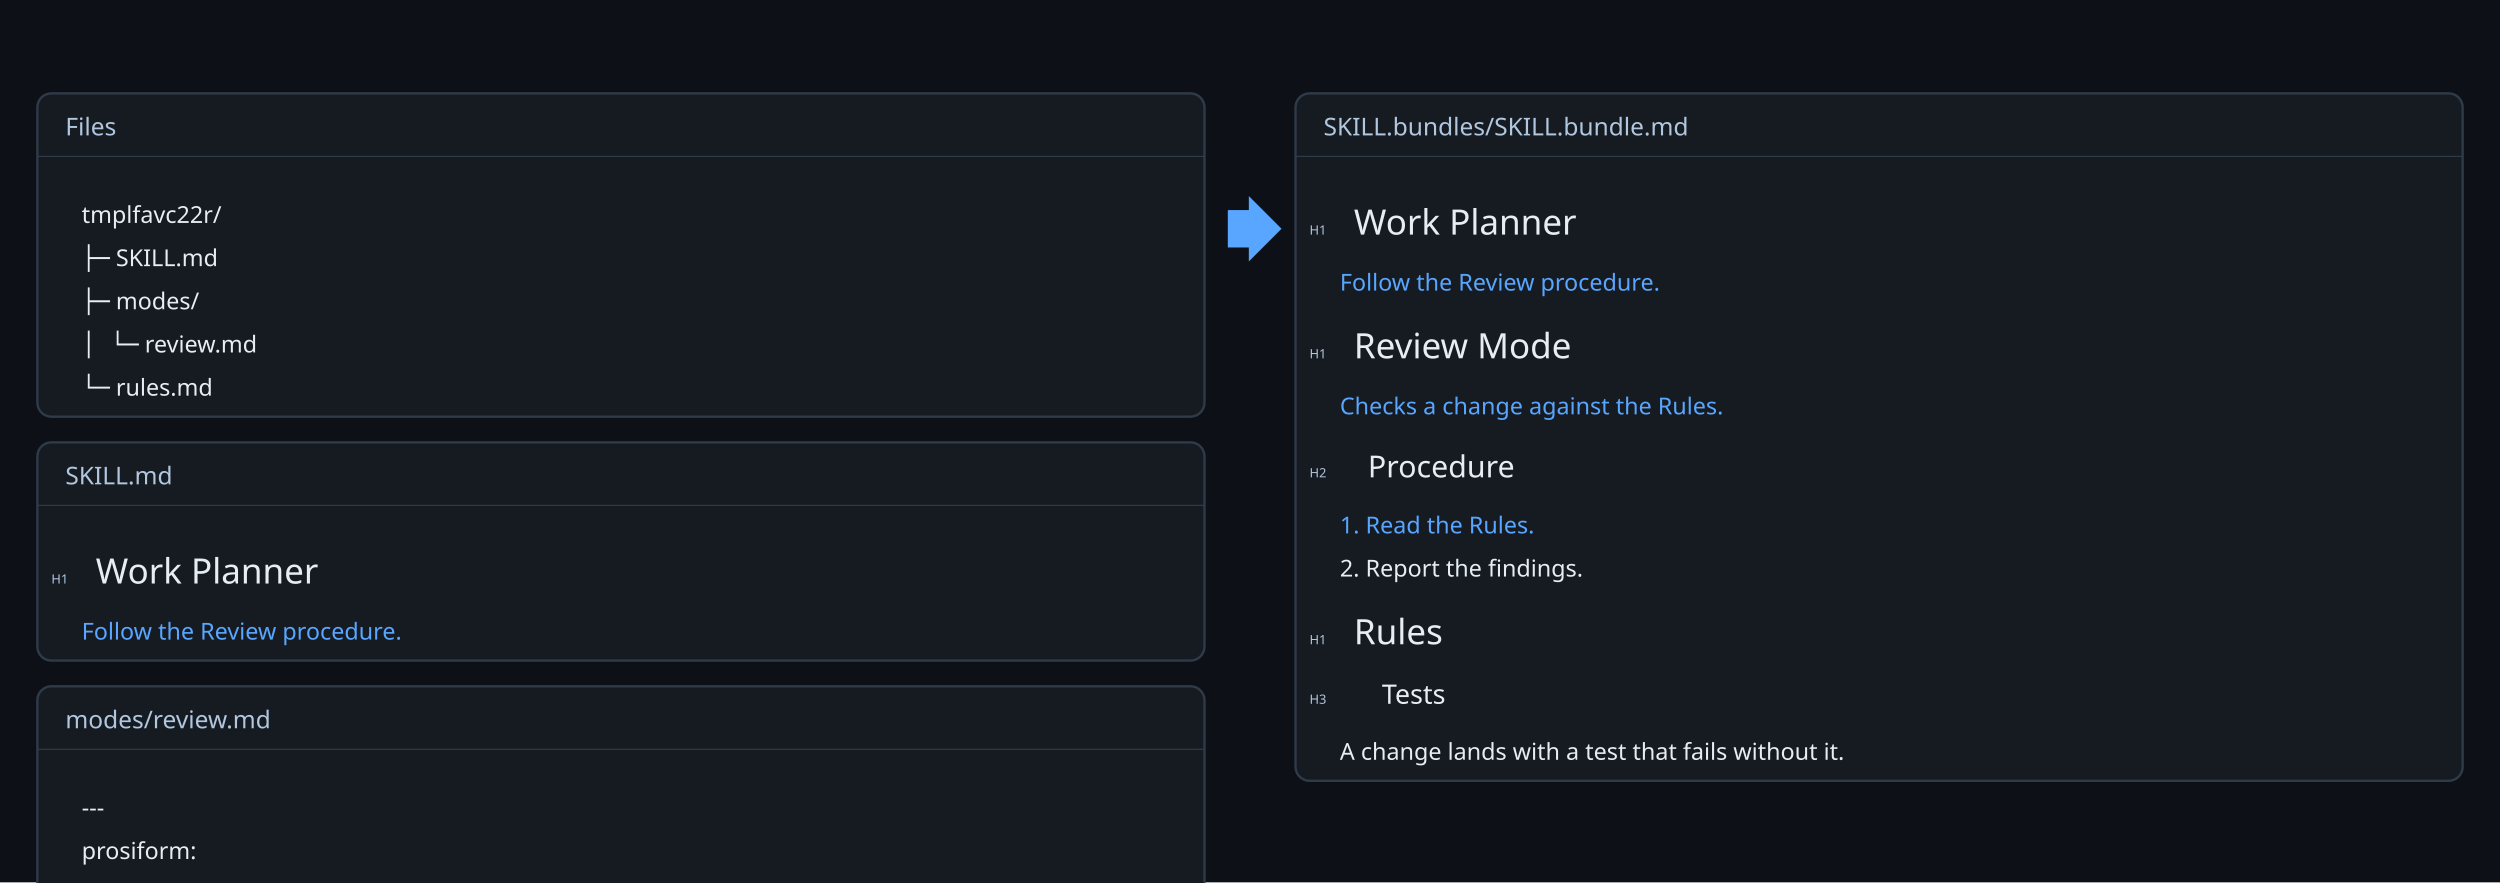
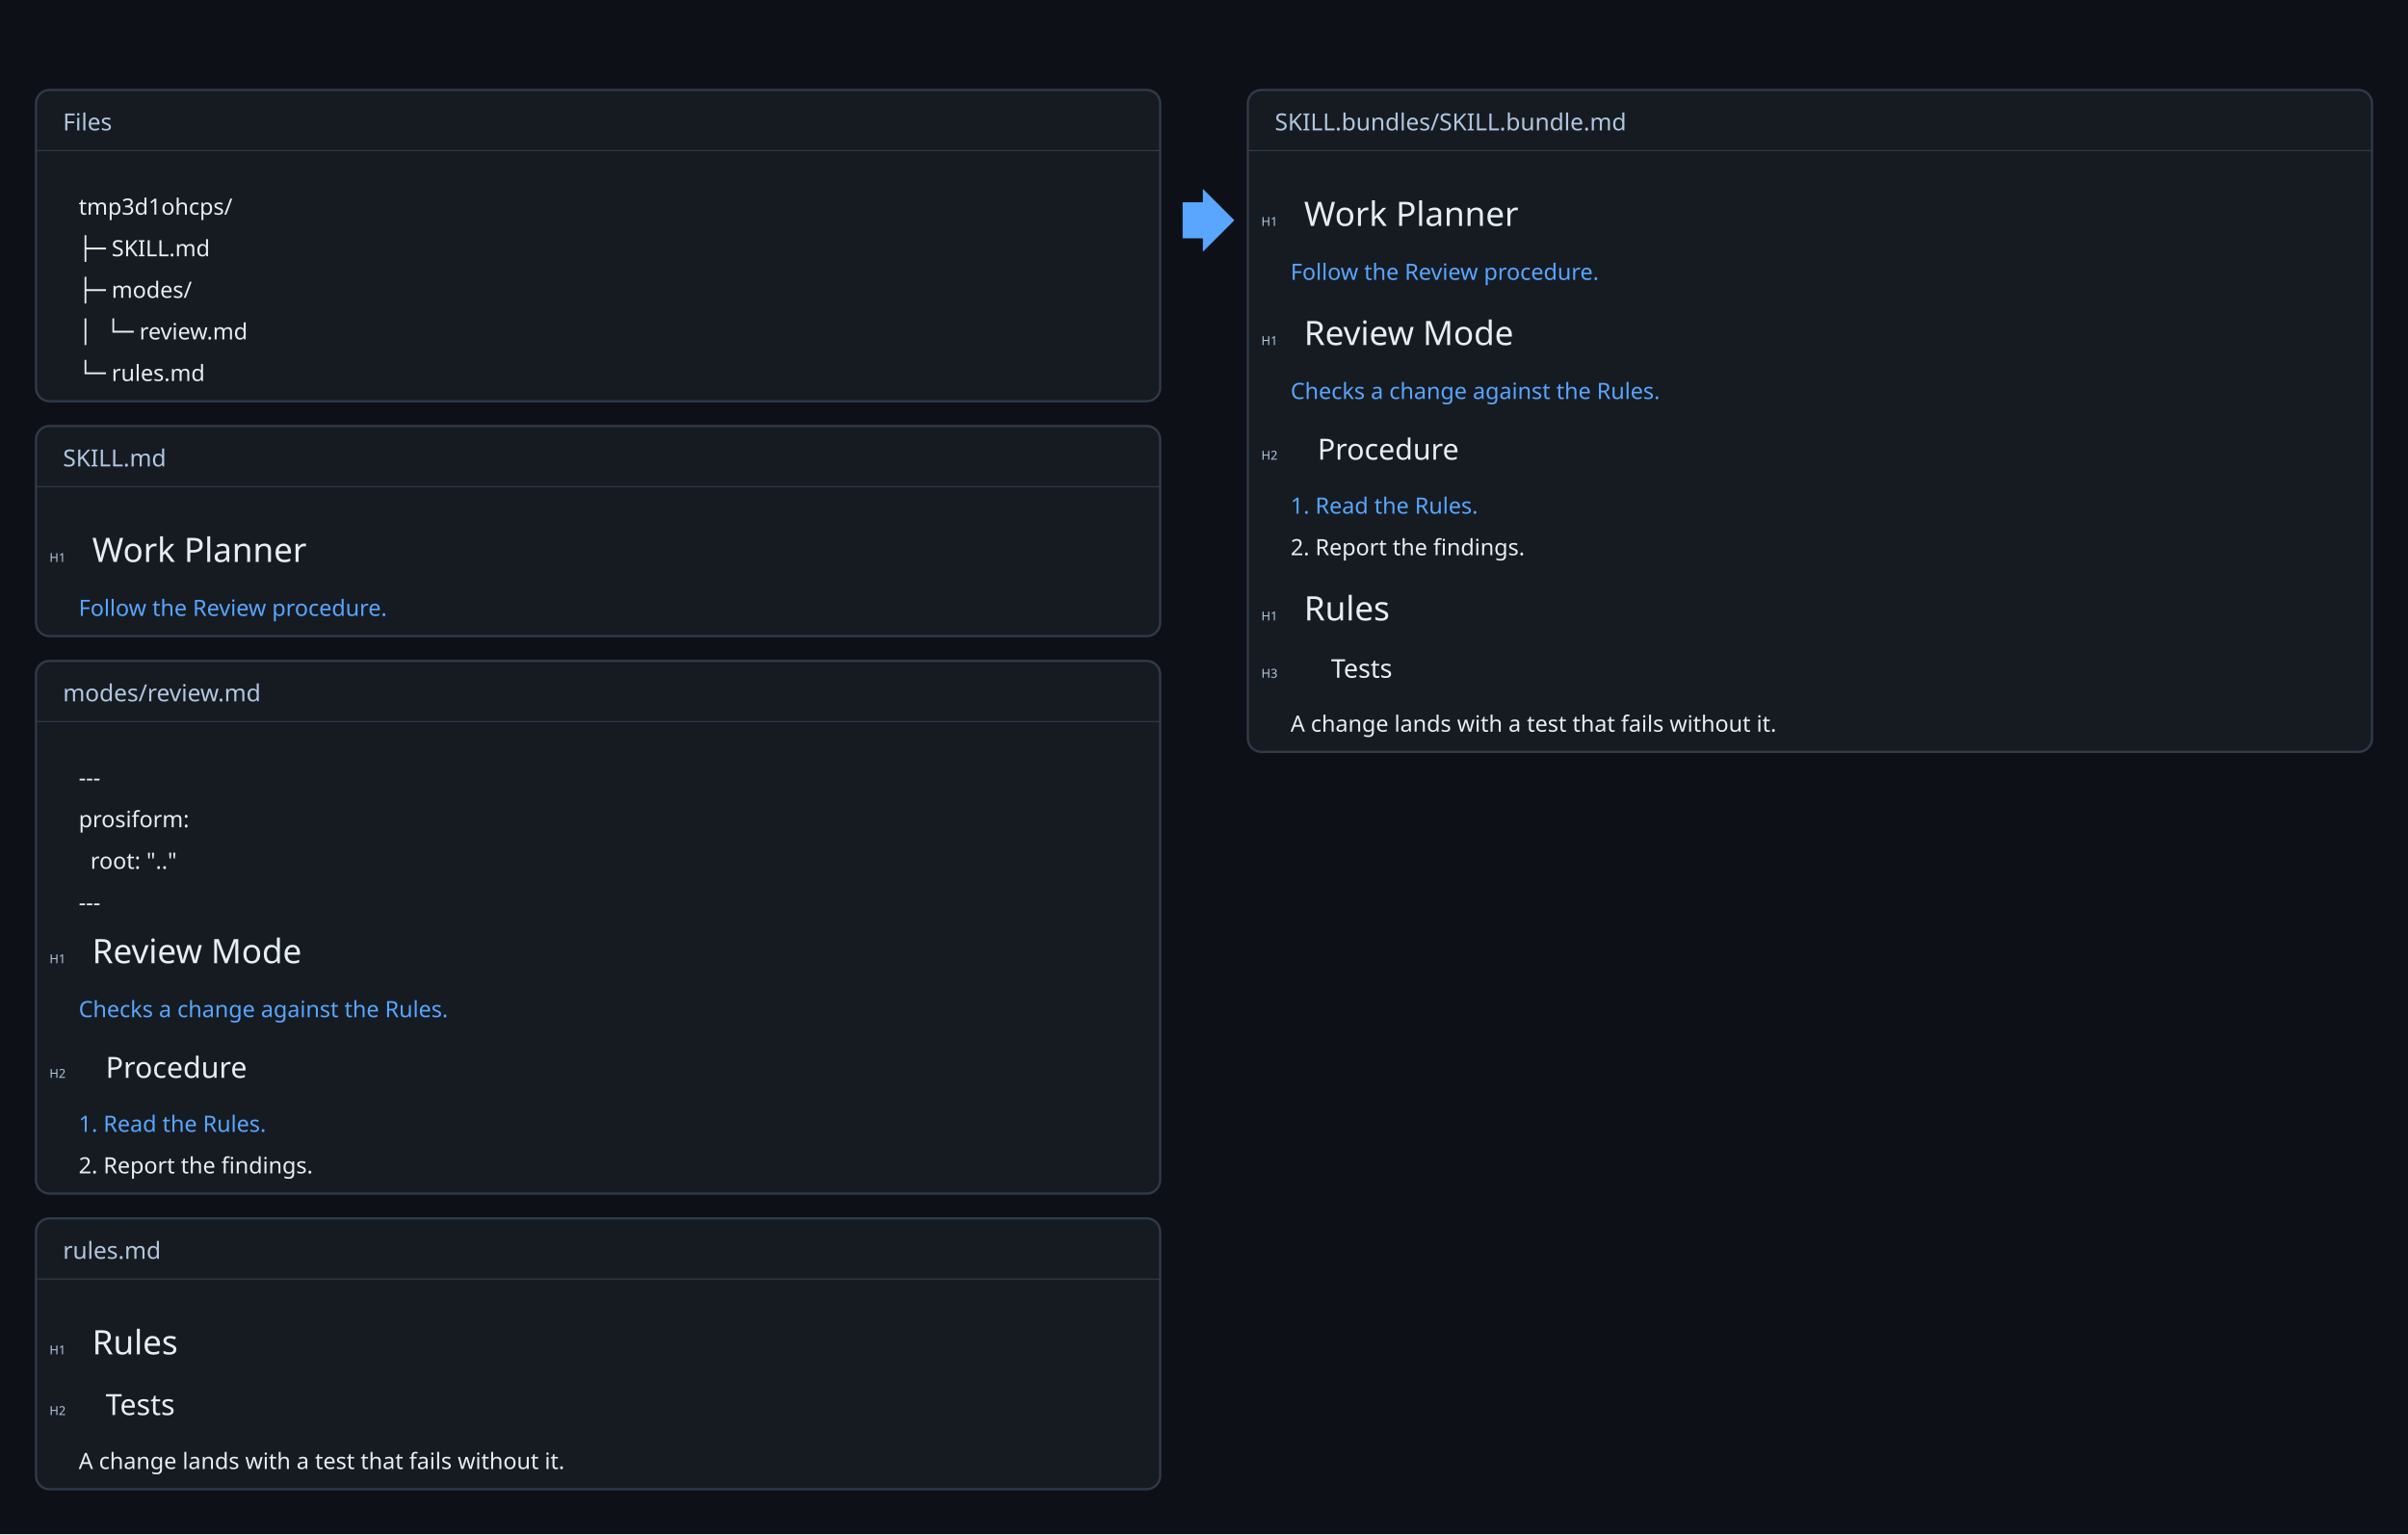
- <svg xmlns="http://www.w3.org/2000/svg" width="2142" height="756" viewBox="0 0 2142 756" role="img" aria-labelledby="title desc">
-   <rect width="2142" height="756" fill="#0d1117" />
+ <svg xmlns="http://www.w3.org/2000/svg" width="2142" height="1365" viewBox="0 0 2142 1365" role="img" aria-labelledby="title desc">
+   <rect width="2142" height="1365" fill="#0d1117" />
  <g font-family="IBM Plex Mono" xml:space="preserve">
    <rect x="32" y="80" width="1000" height="277" rx="12" fill="#161b22" stroke="#303b49" stroke-width="2" />
    <text x="56" y="116" font-size="21" fill="#b1c6df" font-weight="400">Files</text>
    <path d="M32 134 H1032" stroke="#303b49" />
-     <text x="70" y="191" font-size="20" fill="#e6edf3" font-weight="400">tmplfavc22r/</text>
+     <text x="70" y="191" font-size="20" fill="#e6edf3" font-weight="400">tmp3d1ohcps/</text>
    <text x="70" y="228" font-size="20" fill="#e6edf3" font-weight="400">├─ SKILL.md</text>
    <text x="70" y="265" font-size="20" fill="#e6edf3" font-weight="400">├─ modes/</text>
    <text x="70" y="302" font-size="20" fill="#e6edf3" font-weight="400">│  └─ review.md</text>
    <text x="70" y="339" font-size="20" fill="#e6edf3" font-weight="400">└─ rules.md</text>
    <rect x="32" y="379" width="1000" height="187" rx="12" fill="#161b22" stroke="#303b49" stroke-width="2" />
    <text x="56" y="415" font-size="21" fill="#b1c6df" font-weight="400">SKILL.md</text>
    <path d="M32 433 H1032" stroke="#303b49" />
    <text x="44" y="500" font-size="11" fill="#b1c6df" font-weight="400">H1</text>
    <text x="82" y="500" font-size="30" fill="#e6edf3" font-weight="500">Work Planner</text>
    <text x="70" y="548" font-size="20" fill="#58a6ff" font-weight="400">Follow the Review procedure.</text>
    <rect x="32" y="588" width="1000" height="474" rx="12" fill="#161b22" stroke="#303b49" stroke-width="2" />
    <text x="56" y="624" font-size="21" fill="#b1c6df" font-weight="400">modes/review.md</text>
    <path d="M32 642 H1032" stroke="#303b49" />
    <text x="70" y="699" font-size="20" fill="#e6edf3" font-weight="400">---</text>
    <text x="70" y="736" font-size="20" fill="#e6edf3" font-weight="400">prosiform:</text>
    <text x="70" y="773" font-size="20" fill="#e6edf3" font-weight="400">  root: ".."</text>
    <text x="70" y="810" font-size="20" fill="#e6edf3" font-weight="400">---</text>
    <text x="44" y="857" font-size="11" fill="#b1c6df" font-weight="400">H1</text>
    <text x="82" y="857" font-size="30" fill="#e6edf3" font-weight="500">Review Mode</text>
    <text x="70" y="905" font-size="20" fill="#58a6ff" font-weight="400">Checks a change against the Rules.</text>
    <text x="44" y="959" font-size="11" fill="#b1c6df" font-weight="400">H2</text>
    <text x="94" y="959" font-size="26" fill="#e6edf3" font-weight="500">Procedure</text>
    <text x="70" y="1007" font-size="20" fill="#58a6ff" font-weight="400">1. Read the Rules.</text>
    <text x="70" y="1044" font-size="20" fill="#e6edf3" font-weight="400">2. Report the findings.</text>
    <rect x="32" y="1084" width="1000" height="241" rx="12" fill="#161b22" stroke="#303b49" stroke-width="2" />
    <text x="56" y="1120" font-size="21" fill="#b1c6df" font-weight="400">rules.md</text>
    <path d="M32 1138 H1032" stroke="#303b49" />
    <text x="44" y="1205" font-size="11" fill="#b1c6df" font-weight="400">H1</text>
    <text x="82" y="1205" font-size="30" fill="#e6edf3" font-weight="500">Rules</text>
    <text x="44" y="1259" font-size="11" fill="#b1c6df" font-weight="400">H2</text>
    <text x="94" y="1259" font-size="26" fill="#e6edf3" font-weight="500">Tests</text>
    <text x="70" y="1307" font-size="20" fill="#e6edf3" font-weight="400">A change lands with a test that fails without it.</text>
    <rect x="1110" y="80" width="1000" height="589" rx="12" fill="#161b22" stroke="#303b49" stroke-width="2" />
    <text x="1134" y="116" font-size="21" fill="#b1c6df" font-weight="400">SKILL.bundles/SKILL.bundle.md</text>
    <path d="M1110 134 H2110" stroke="#303b49" />
    <text x="1122" y="201" font-size="11" fill="#b1c6df" font-weight="400">H1</text>
    <text x="1160" y="201" font-size="30" fill="#e6edf3" font-weight="500">Work Planner</text>
    <text x="1148" y="249" font-size="20" fill="#58a6ff" font-weight="400">Follow the Review procedure.</text>
    <text x="1122" y="307" font-size="11" fill="#b1c6df" font-weight="400">H1</text>
    <text x="1160" y="307" font-size="30" fill="#e6edf3" font-weight="500">Review Mode</text>
    <text x="1148" y="355" font-size="20" fill="#58a6ff" font-weight="400">Checks a change against the Rules.</text>
    <text x="1122" y="409" font-size="11" fill="#b1c6df" font-weight="400">H2</text>
    <text x="1172" y="409" font-size="26" fill="#e6edf3" font-weight="500">Procedure</text>
    <text x="1148" y="457" font-size="20" fill="#58a6ff" font-weight="400">1. Read the Rules.</text>
    <text x="1148" y="494" font-size="20" fill="#e6edf3" font-weight="400">2. Report the findings.</text>
    <text x="1122" y="552" font-size="11" fill="#b1c6df" font-weight="400">H1</text>
    <text x="1160" y="552" font-size="30" fill="#e6edf3" font-weight="500">Rules</text>
    <text x="1122" y="603" font-size="11" fill="#b1c6df" font-weight="400">H3</text>
    <text x="1184" y="603" font-size="23" fill="#e6edf3" font-weight="500">Tests</text>
    <text x="1148" y="651" font-size="20" fill="#e6edf3" font-weight="400">A change lands with a test that fails without it.</text>
    <path d="M1052 180 H1070 V168 L1098 196 L1070 224 V212 H1052Z" fill="#58a6ff" />
  </g>
</svg>
